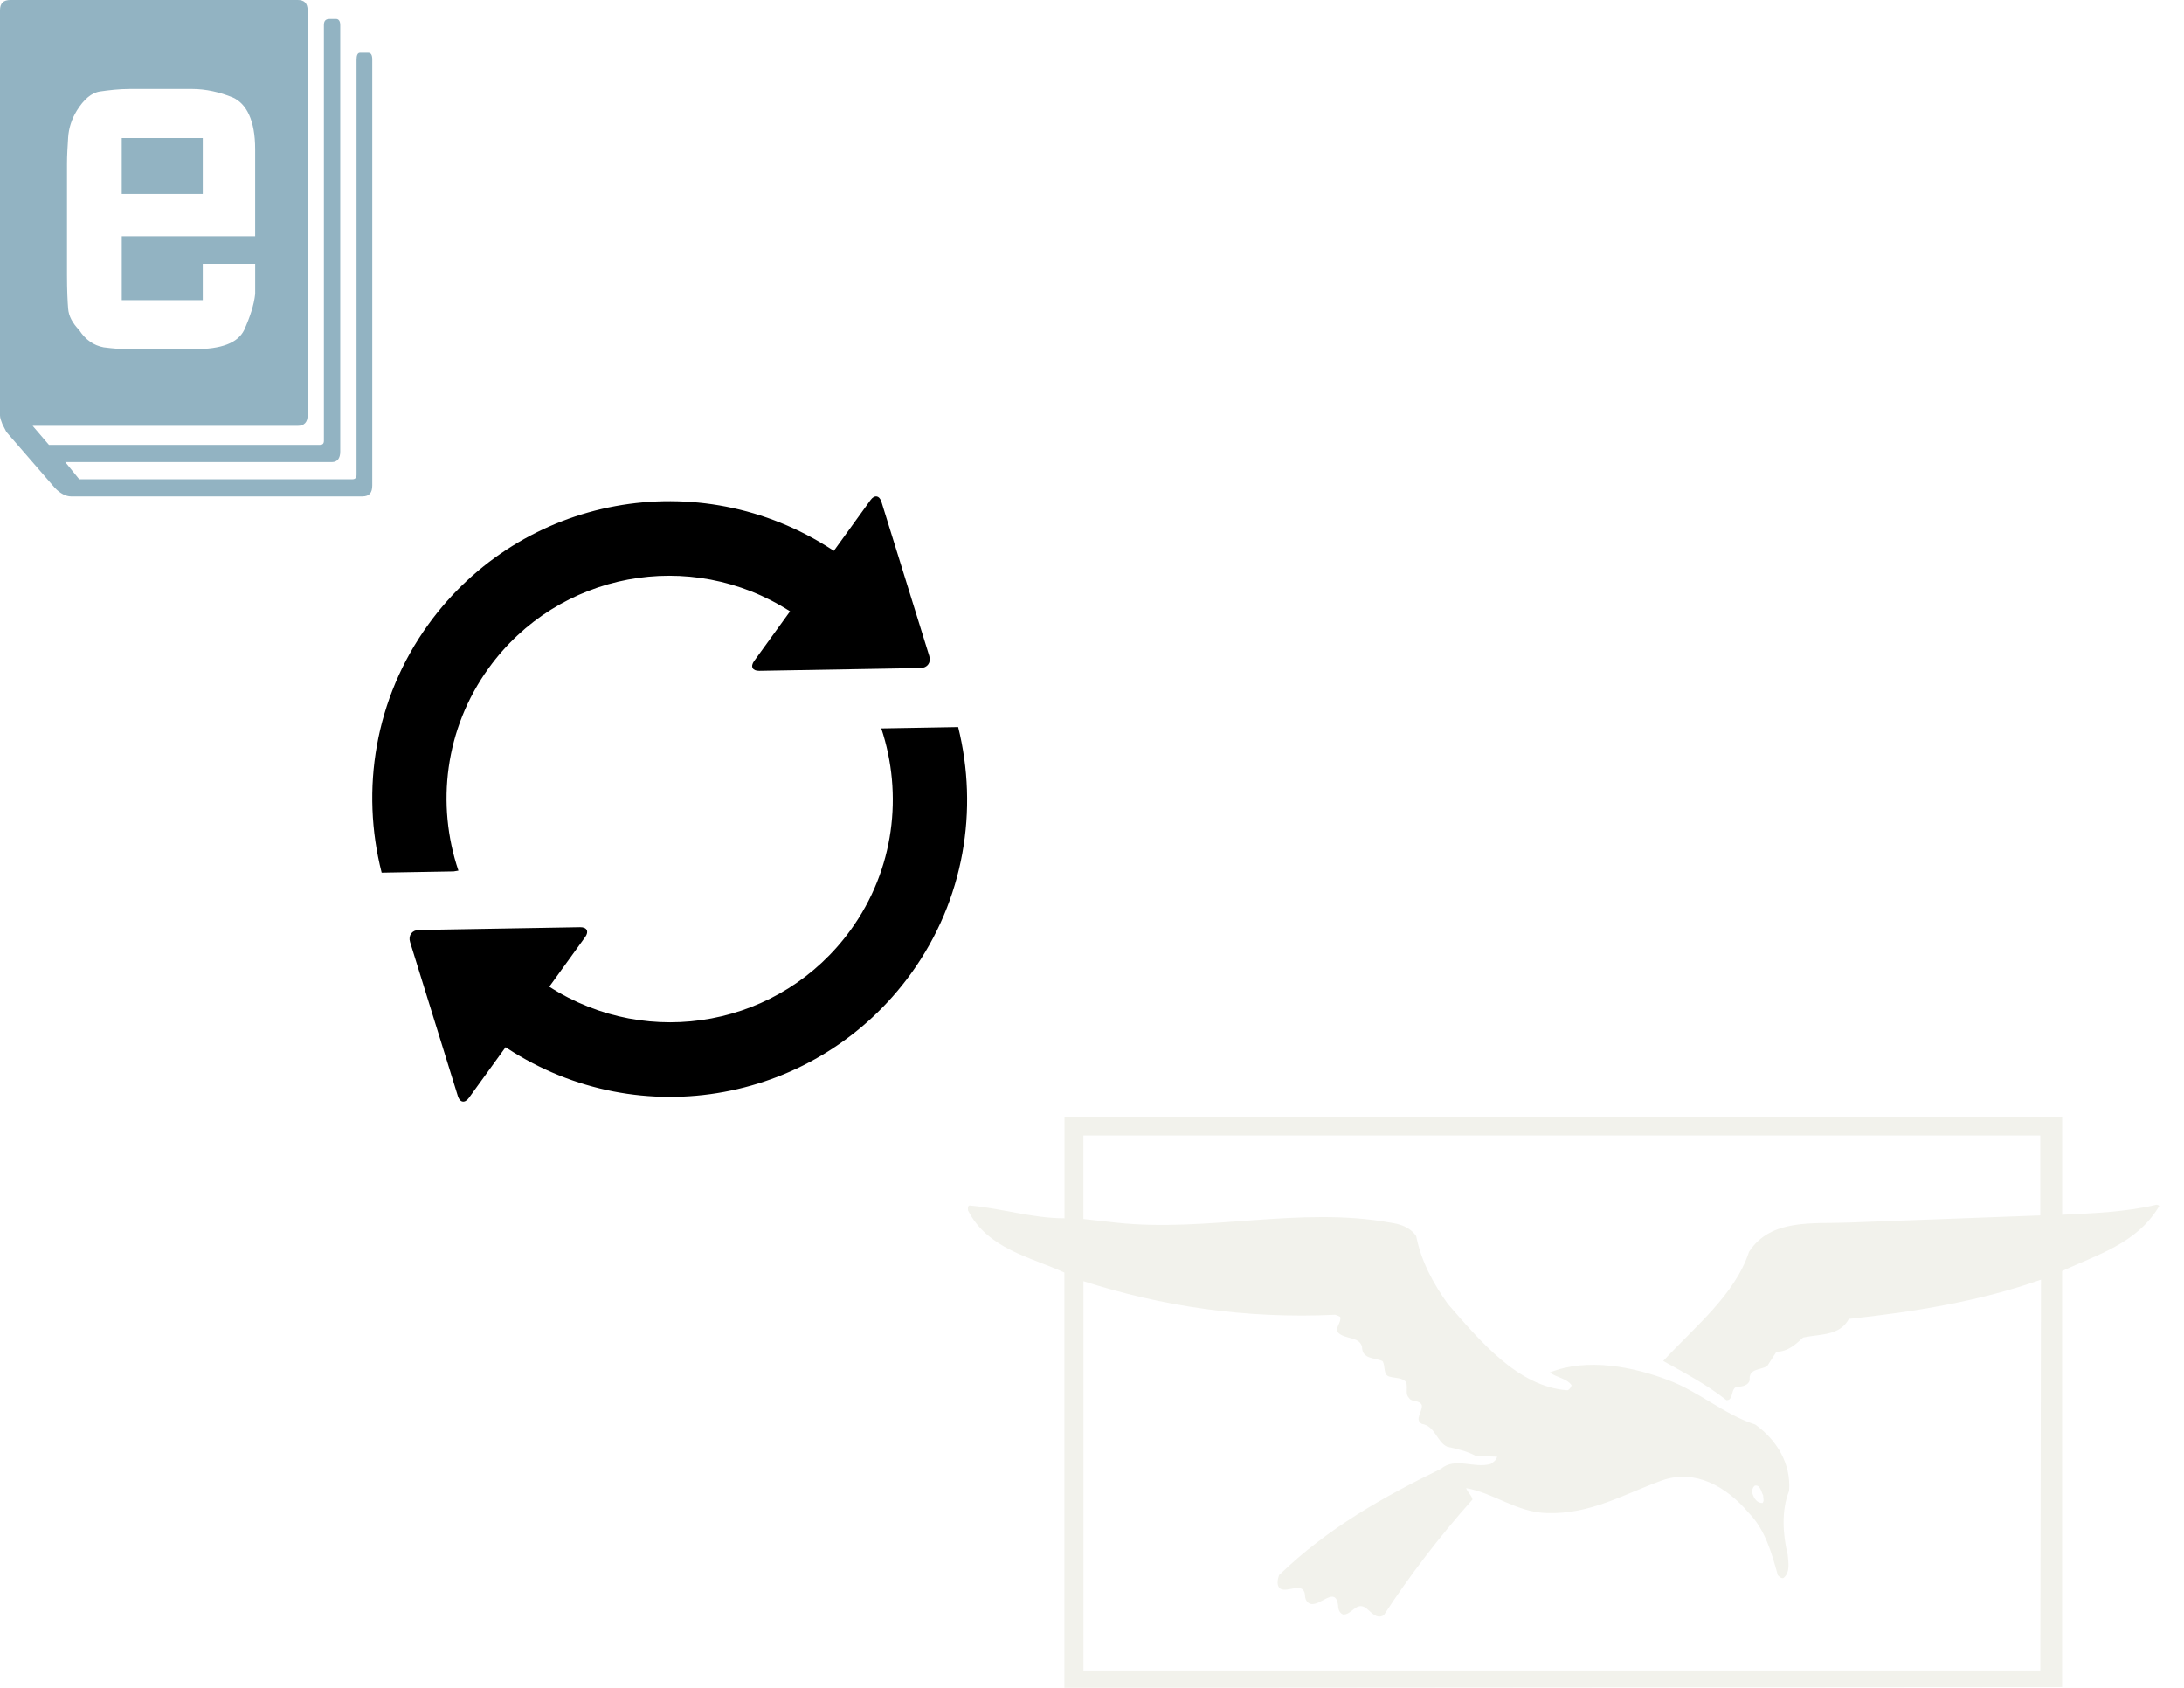
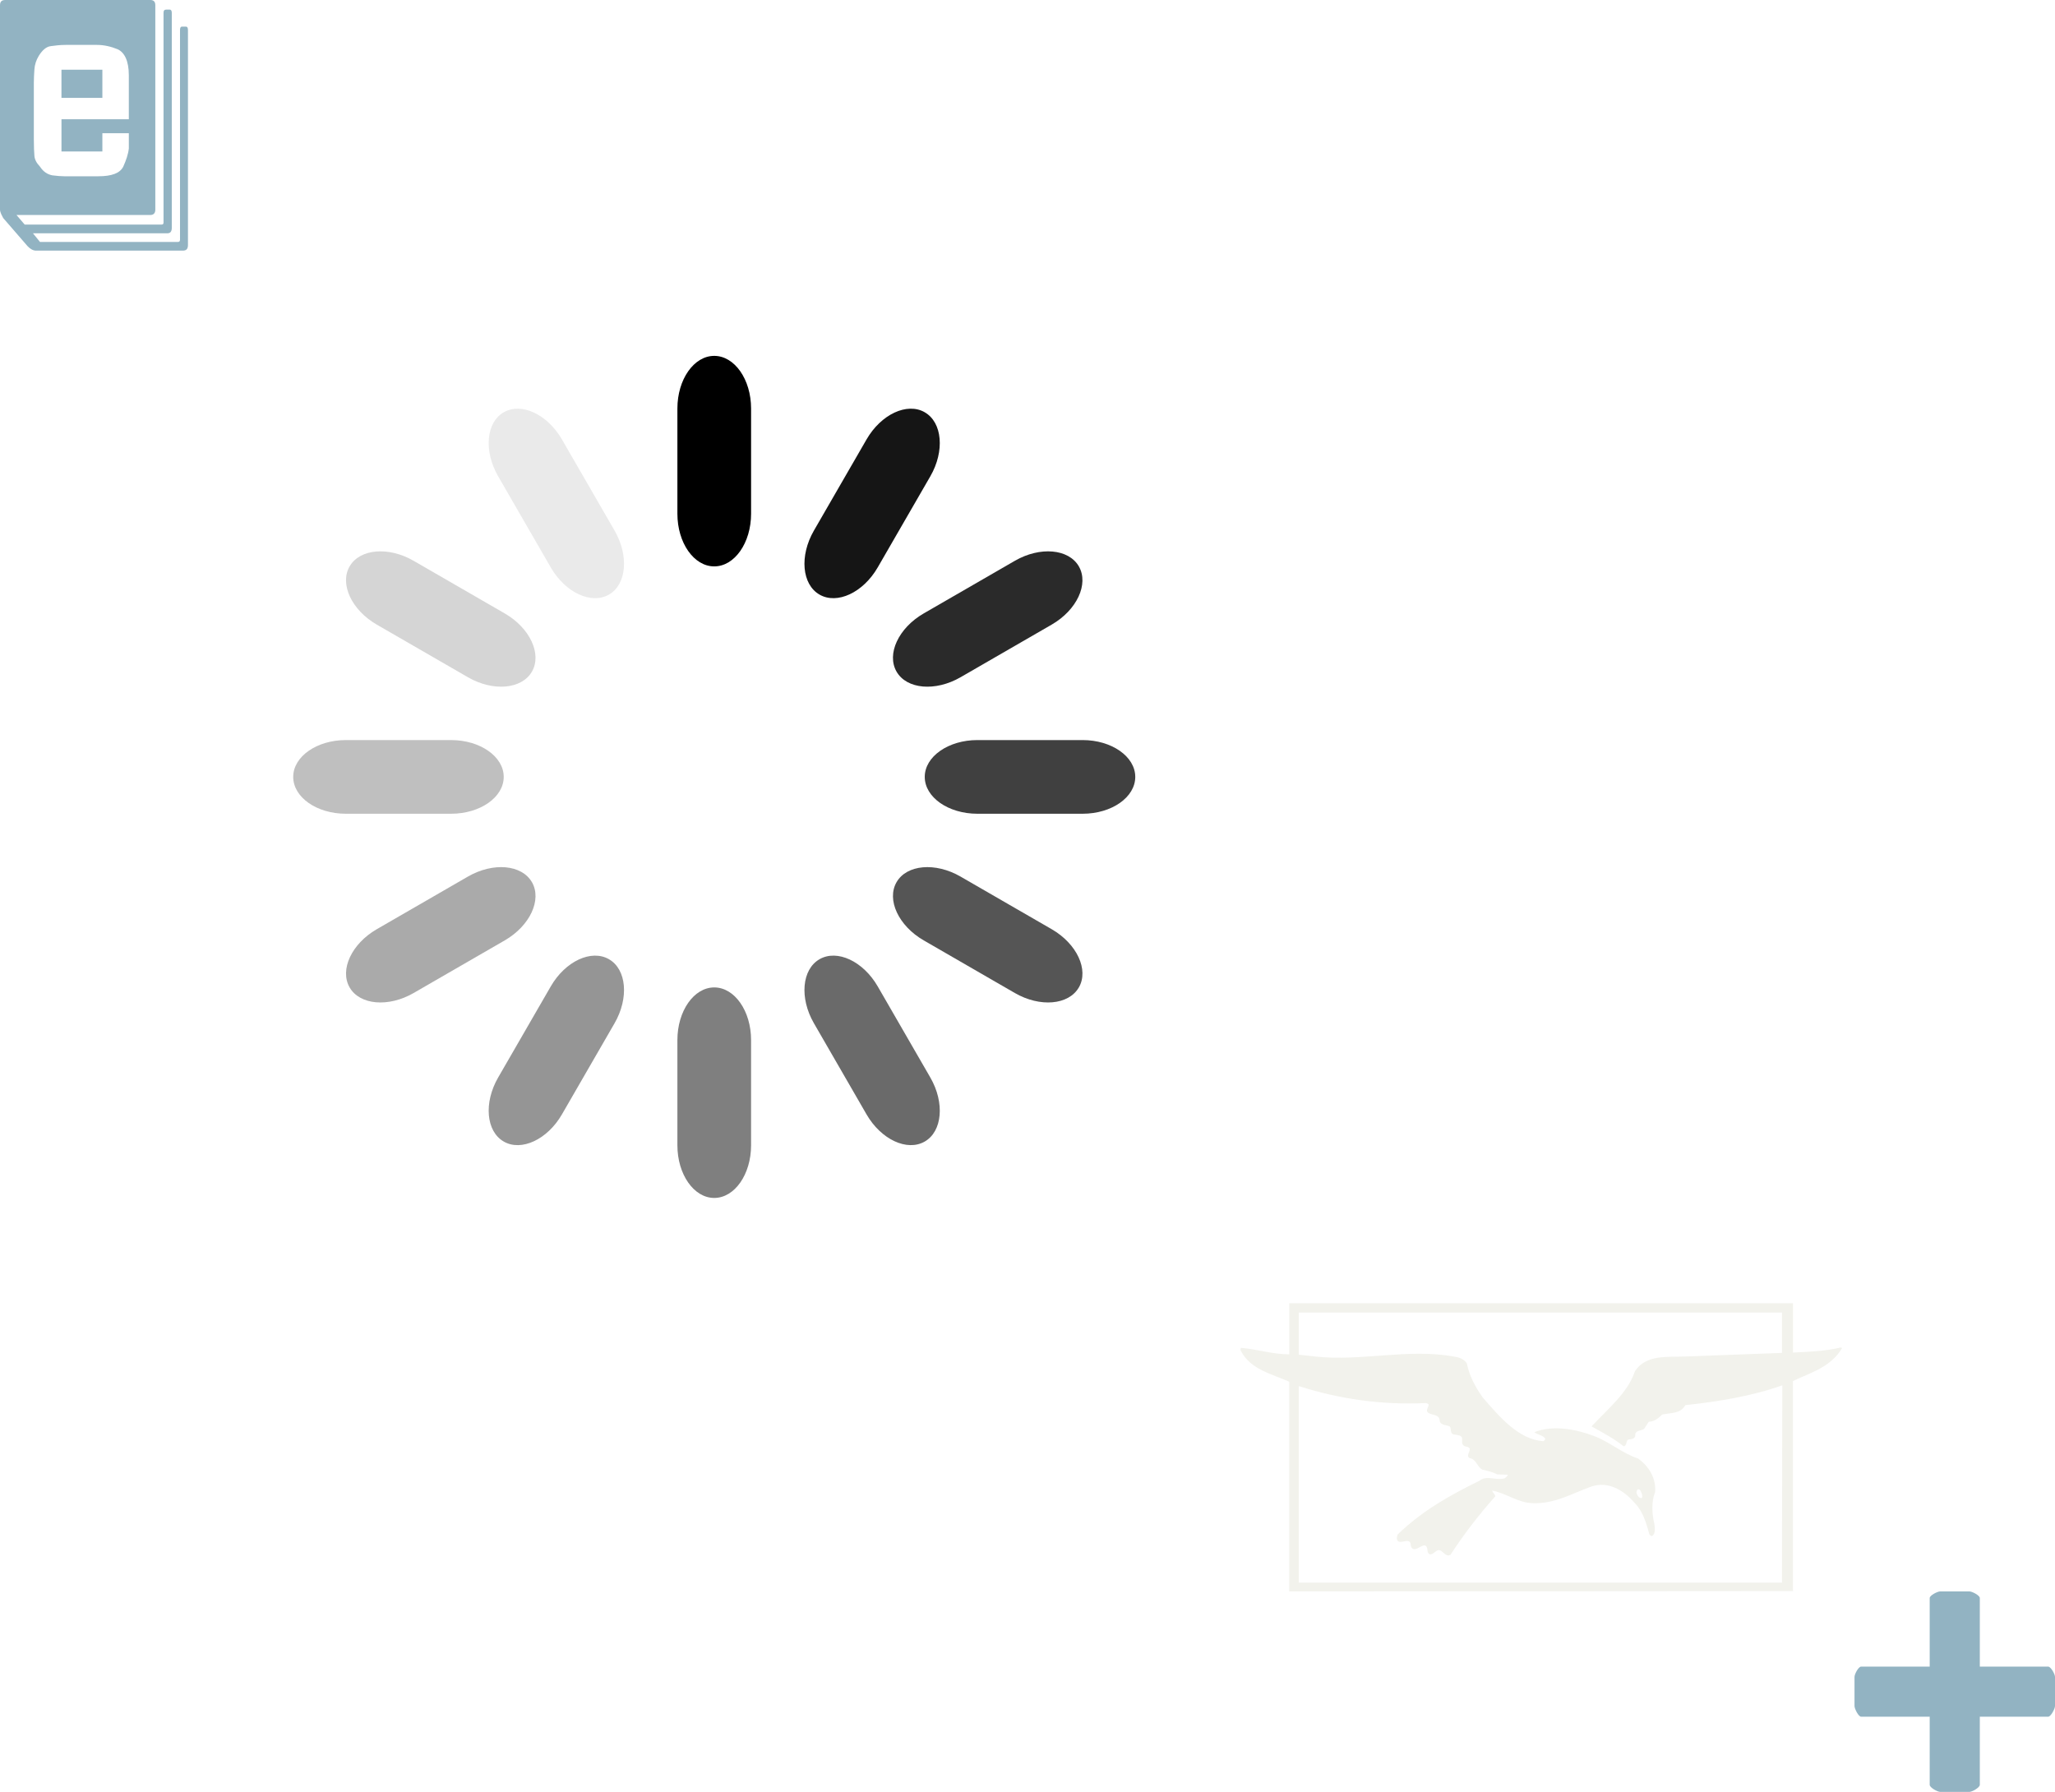
- <svg xmlns="http://www.w3.org/2000/svg" width="88" height="68" viewBox="0 0 88 68">
+ <svg xmlns="http://www.w3.org/2000/svg" width="164" height="143" viewBox="0 0 164 143">
  <svg width="15" height="20" viewBox="0, 0, 15, 20" id="ebook_icon">
    <path d="M8.17 5.562H4.905v2.25H8.17zm2.112 6.28c-.047.445-.212.94-.446 1.458-.26.52-.916.767-1.996.767h-2.7c-.257 0-.586-.025-.962-.074-.4-.075-.727-.297-.986-.693-.28-.296-.422-.568-.446-.865-.023-.272-.046-.742-.046-1.36V6.6c0-.345.023-.69.046-1.062.024-.37.14-.742.353-1.088.28-.445.585-.717.938-.766.352-.05.75-.1 1.197-.1h2.51c.54 0 1.105.124 1.645.347.54.248.892.915.892 2.077v3.51H4.906v2.572H8.17v-1.46h2.112zM15 2.398c0-.173-.047-.272-.164-.272h-.33c-.093 0-.14.1-.14.272v16.737c0 .123-.07.173-.164.173H3.192l-.563-.692h10.75c.212 0 .33-.15.33-.42V1.013c0-.173-.072-.248-.165-.248h-.26c-.163 0-.233.075-.233.248V17.75c0 .124-.047.173-.165.173H1.972l-.657-.766h10.68c.26 0 .4-.148.4-.42V.42c0-.296-.14-.42-.4-.42H.423C.14 0 0 .124 0 .42v16.317c0 .1.047.222.094.346.047.1.117.222.164.32l1.95 2.25c.21.223.445.347.656.347H14.6c.283 0 .4-.148.4-.445z" fill="#92B3C2" />
  </svg>
-   <svg viewBox="0 0 24 25" fill-rule="evenodd" clip-rule="evenodd" stroke-linejoin="round" stroke-miterlimit="1.414" width="24" height="25" id="loader" x="15" y="20">
-     <path d="M23.608 9.292l-3.098.054c.88 2.656.53 5.682-1.234 8.12-2.8 3.874-8.123 4.87-12.143 2.286L8.58 17.75c.16-.222.07-.4-.207-.395l-6.498.112c-.275.005-.433.223-.352.485l1.927 6.21c.082.26.28.294.442.07l1.48-2.044.058.04c5.37 3.51 12.522 2.19 16.278-3.005 2.154-2.98 2.724-6.618 1.9-9.93M3.273 15.108l-2.895.05C-.472 11.825.092 8.156 2.26 5.157 6.016-.037 13.167-1.356 18.538 2.153l.06.04L20.075.148c.16-.223.36-.19.442.072l1.926 6.208c.082.262-.076.48-.35.486l-6.5.112c-.275.005-.367-.173-.207-.394l1.448-2.002c-4.02-2.584-9.342-1.59-12.143 2.286-1.77 2.45-2.12 5.494-1.22 8.16l-.2.033z" fill-rule="nonzero" />
+   <svg width="84" height="84" viewBox="0, 0, 84, 84" id="loading_spinner" x="15" y="20">
+     <path d="M42 8.4c1.624 0 2.94 1.88 2.94 4.2V21c0 2.32-1.316 4.2-2.94 4.2-1.624 0-2.94-1.88-2.94-4.2v-8.4c0-2.32 1.316-4.2 2.94-4.2z" />
+     <path d="M58.8 12.902c1.406.81 1.606 3.098.446 5.107l-4.2 7.273c-1.16 2.01-3.24 2.98-4.646 2.168-1.406-.81-1.606-3.098-.446-5.107l4.2-7.274c1.16-2.01 3.24-2.98 4.646-2.168z" opacity=".917" />
+     <path d="M71.098 25.2c.812 1.406-.158 3.486-2.167 4.646l-7.273 4.2c-2.01 1.16-4.296.96-5.108-.446-.813-1.406.158-3.486 2.167-4.646l7.274-4.2c2.01-1.16 4.297-.96 5.108.446z" opacity=".833" />
+     <path d="M75.6 42c0 1.624-1.88 2.94-4.2 2.94H63c-2.32 0-4.2-1.316-4.2-2.94 0-1.624 1.88-2.94 4.2-2.94h8.4c2.32 0 4.2 1.316 4.2 2.94z" opacity=".75" />
+     <path d="M71.098 58.8c-.81 1.406-3.098 1.606-5.107.446l-7.273-4.2c-2.01-1.16-2.98-3.24-2.168-4.646.81-1.406 3.098-1.606 5.107-.446l7.274 4.2c2.01 1.16 2.98 3.24 2.168 4.646z" opacity=".667" />
+     <path d="M58.8 71.098c-1.406.812-3.486-.158-4.646-2.167l-4.2-7.273c-1.16-2.01-.96-4.296.446-5.108 1.406-.813 3.486.158 4.646 2.167l4.2 7.274c1.16 2.01.96 4.297-.446 5.108z" opacity=".583" />
+     <path d="M42 75.6c-1.624 0-2.94-1.88-2.94-4.2V63c0-2.32 1.316-4.2 2.94-4.2 1.624 0 2.94 1.88 2.94 4.2v8.4c0 2.32-1.316 4.2-2.94 4.2z" opacity=".5" />
+     <path d="M25.2 71.098c-1.406-.81-1.606-3.098-.446-5.107l4.2-7.273c1.16-2.01 3.24-2.98 4.646-2.168 1.406.81 1.606 3.098.446 5.107l-4.2 7.274c-1.16 2.01-3.24 2.98-4.646 2.168z" opacity=".417" />
+     <path d="M12.902 58.8c-.812-1.406.158-3.486 2.167-4.646l7.273-4.2c2.01-1.16 4.296-.96 5.108.446.813 1.406-.158 3.486-2.167 4.646l-7.274 4.2c-2.01 1.16-4.297.96-5.108-.446z" opacity=".333" />
+     <path d="M8.4 42c0-1.624 1.88-2.94 4.2-2.94H21c2.32 0 4.2 1.316 4.2 2.94 0 1.624-1.88 2.94-4.2 2.94h-8.4c-2.32 0-4.2-1.316-4.2-2.94z" opacity=".25" />
+     <path d="M12.902 25.2c.81-1.406 3.098-1.606 5.107-.446l7.273 4.2c2.01 1.16 2.98 3.24 2.168 4.646-.81 1.406-3.098 1.606-5.107.446l-7.274-4.2c-2.01-1.16-2.98-3.24-2.168-4.646z" opacity=".166" />
+     <path d="M25.2 12.902c1.406-.812 3.486.158 4.646 2.167l4.2 7.273c1.16 2.01.96 4.296-.446 5.108-1.406.813-3.486-.158-4.646-2.167l-4.2-7.274c-1.16-2.01-.96-4.297.446-5.108z" opacity=".083" />
  </svg>
-   <svg viewBox="0 0 49 23" fill-rule="evenodd" clip-rule="evenodd" stroke-linejoin="round" stroke-miterlimit="1.414" width="49" height="23" id="norton_logo" x="39" y="45">
+   <svg viewBox="0 0 49 23" fill-rule="evenodd" clip-rule="evenodd" stroke-linejoin="round" stroke-miterlimit="1.414" width="49" height="23" id="norton_logo" x="99" y="104">
    <path d="M31.7 14.864c-.086.057-.114.2-.086.316.057.172.17.374.397.374.086-.058.03-.23.03-.316-.086-.144-.114-.46-.37-.374h.03zM4.653.747V4.11l1.304.145c3.685.403 7.4-.66 11.056 0 .397.058.794.172 1.05.546.198 1.008.68 1.9 1.275 2.733 1.33 1.523 2.834 3.334 4.818 3.478.085-.028.142-.114.17-.2-.198-.287-.624-.316-.88-.517 1.504-.604 3.375-.23 4.793.315 1.22.46 2.24 1.38 3.488 1.783.878.634 1.445 1.583 1.36 2.675-.312.776-.255 1.754-.056 2.56.028.315.113.718-.17.948-.086.028-.17-.058-.227-.115-.255-.92-.51-1.84-1.19-2.53-.88-1.035-2.127-1.754-3.46-1.294-1.53.546-2.89 1.38-4.65 1.322-1.218-.028-2.125-.805-3.26-1.006.058.173.228.288.256.46-1.33 1.495-2.522 3.048-3.57 4.658-.313.2-.54-.173-.766-.317-.37-.2-.54.318-.88.29-.14-.058-.198-.202-.198-.375-.113-.805-.737.086-1.133-.058-.142-.057-.2-.2-.2-.345-.056-.574-.708-.086-.99-.258-.17-.115-.115-.374-.058-.546 1.956-1.898 4.224-3.163 6.52-4.284.596-.49 1.333 0 2.013-.2.085-.06.227-.145.255-.29l-.85-.028c-.37-.2-.766-.287-1.162-.374-.425-.2-.48-.833-1.02-.92-.312-.172.028-.488 0-.747-.085-.23-.397-.115-.51-.287-.17-.173-.057-.346-.114-.633-.142-.2-.425-.172-.652-.23-.31-.057-.17-.43-.31-.633-.285-.143-.824-.057-.824-.574-.113-.432-.68-.288-.964-.575-.14-.202.142-.403.085-.633-.055-.03-.112-.058-.197-.086-3.63.172-7.002-.345-10.15-1.352V22.3H43.21l.027-15.745c-2.438.863-5.074 1.294-7.74 1.58-.367.69-1.16.605-1.842.75-.312.286-.623.574-1.077.574l-.37.574c-.254.172-.764.086-.707.574-.056.202-.283.26-.48.26-.313.028-.143.546-.455.546-.794-.633-1.673-1.093-2.55-1.582 1.303-1.408 2.89-2.673 3.458-4.398.878-1.352 2.58-1.12 4.025-1.18l7.71-.287V.747H4.655zM44.06 3.94c1.304-.06 2.636-.116 3.827-.404.056 0 .113.03.113.058-.907 1.523-2.523 1.955-3.912 2.616v16.76l-40.2.03V6.268C2.5 5.635.8 5.318.005 3.766c0-.057-.028-.172.057-.2 1.305.114 2.524.516 3.83.516V0h40.198v3.94h-.028z" fill="#f2f2ec" />
  </svg>
+   <svg viewBox="0 0 16 16" fill-rule="evenodd" clip-rule="evenodd" stroke-linejoin="round" stroke-miterlimit="1.414" width="16" height="16" id="savelist-icon" x="148" y="127">
+     <path d="M16 6.82v2.328c0 .216-.332.852-.548.852H10v5.437c0 .216-.616.563-.833.563H6.84c-.217 0-.84-.347-.84-.563V10H.53C.316 10 0 9.364 0 9.148V6.82C0 6.604.315 6 .53 6H6V.53c0-.215.623-.53.84-.53h2.327c.217 0 .833.315.833.53V6h5.452c.216 0 .548.604.548.82" fill="#92b3c2" fill-rule="nonzero" />
+   </svg>
</svg>
